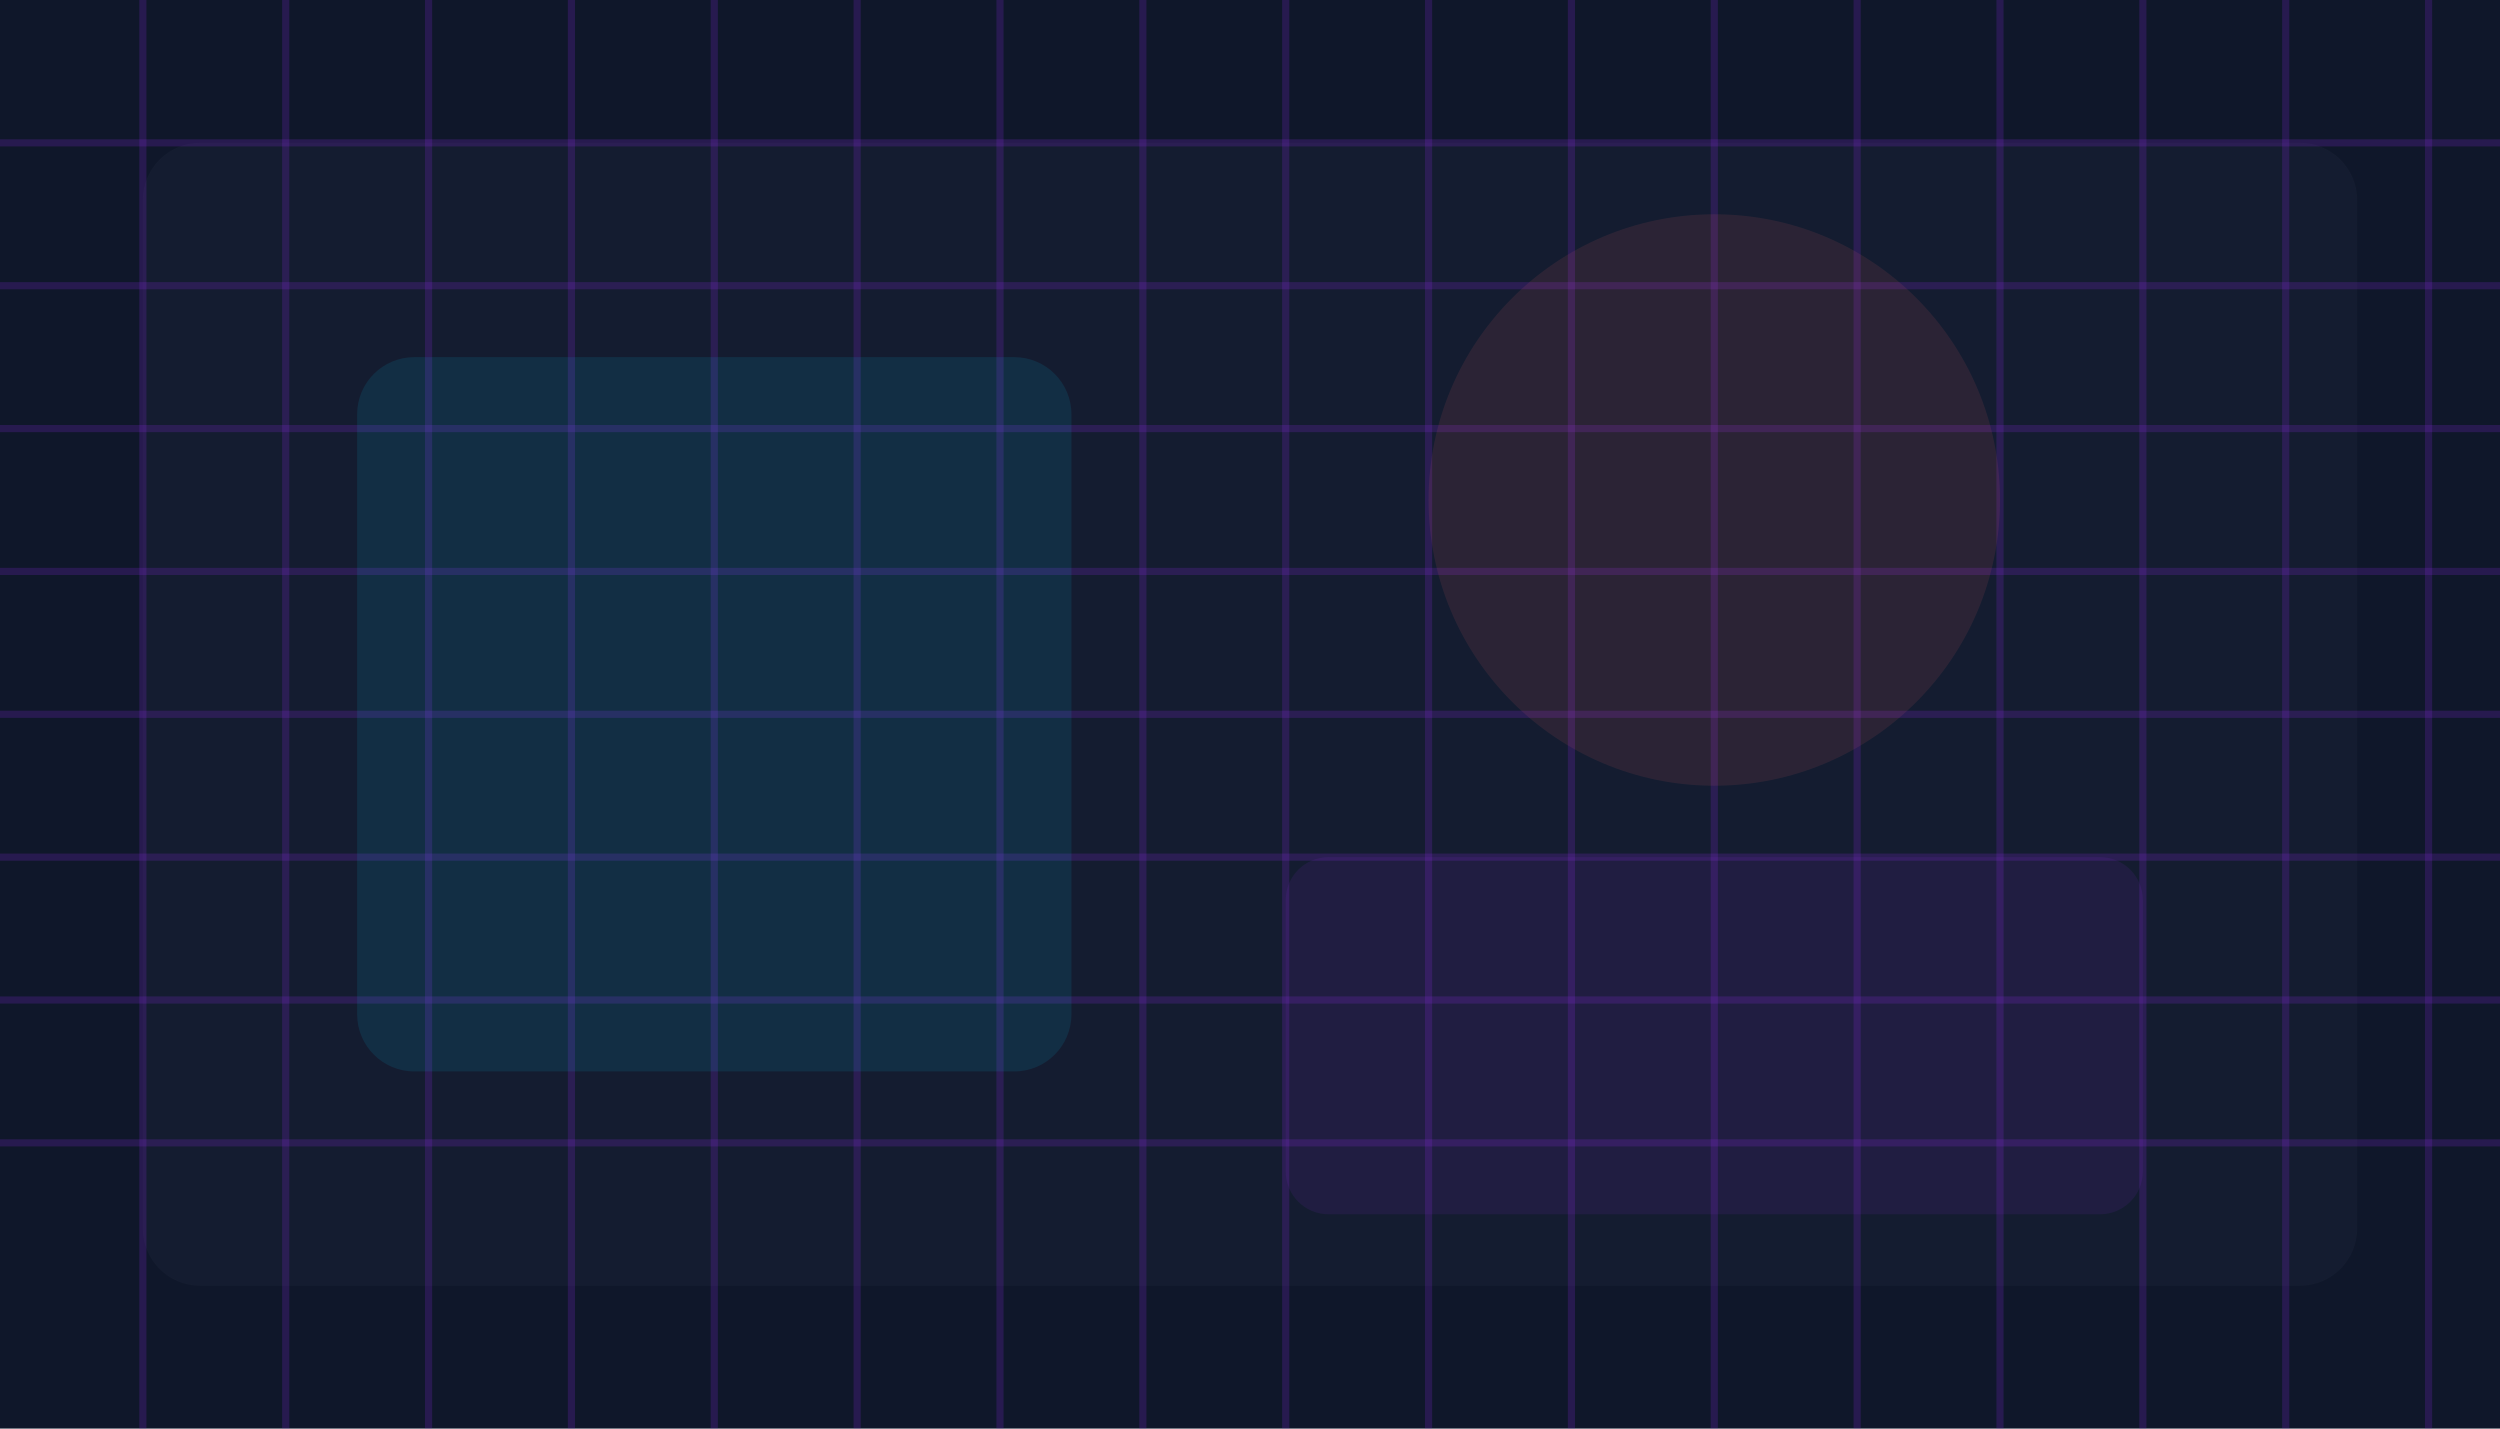
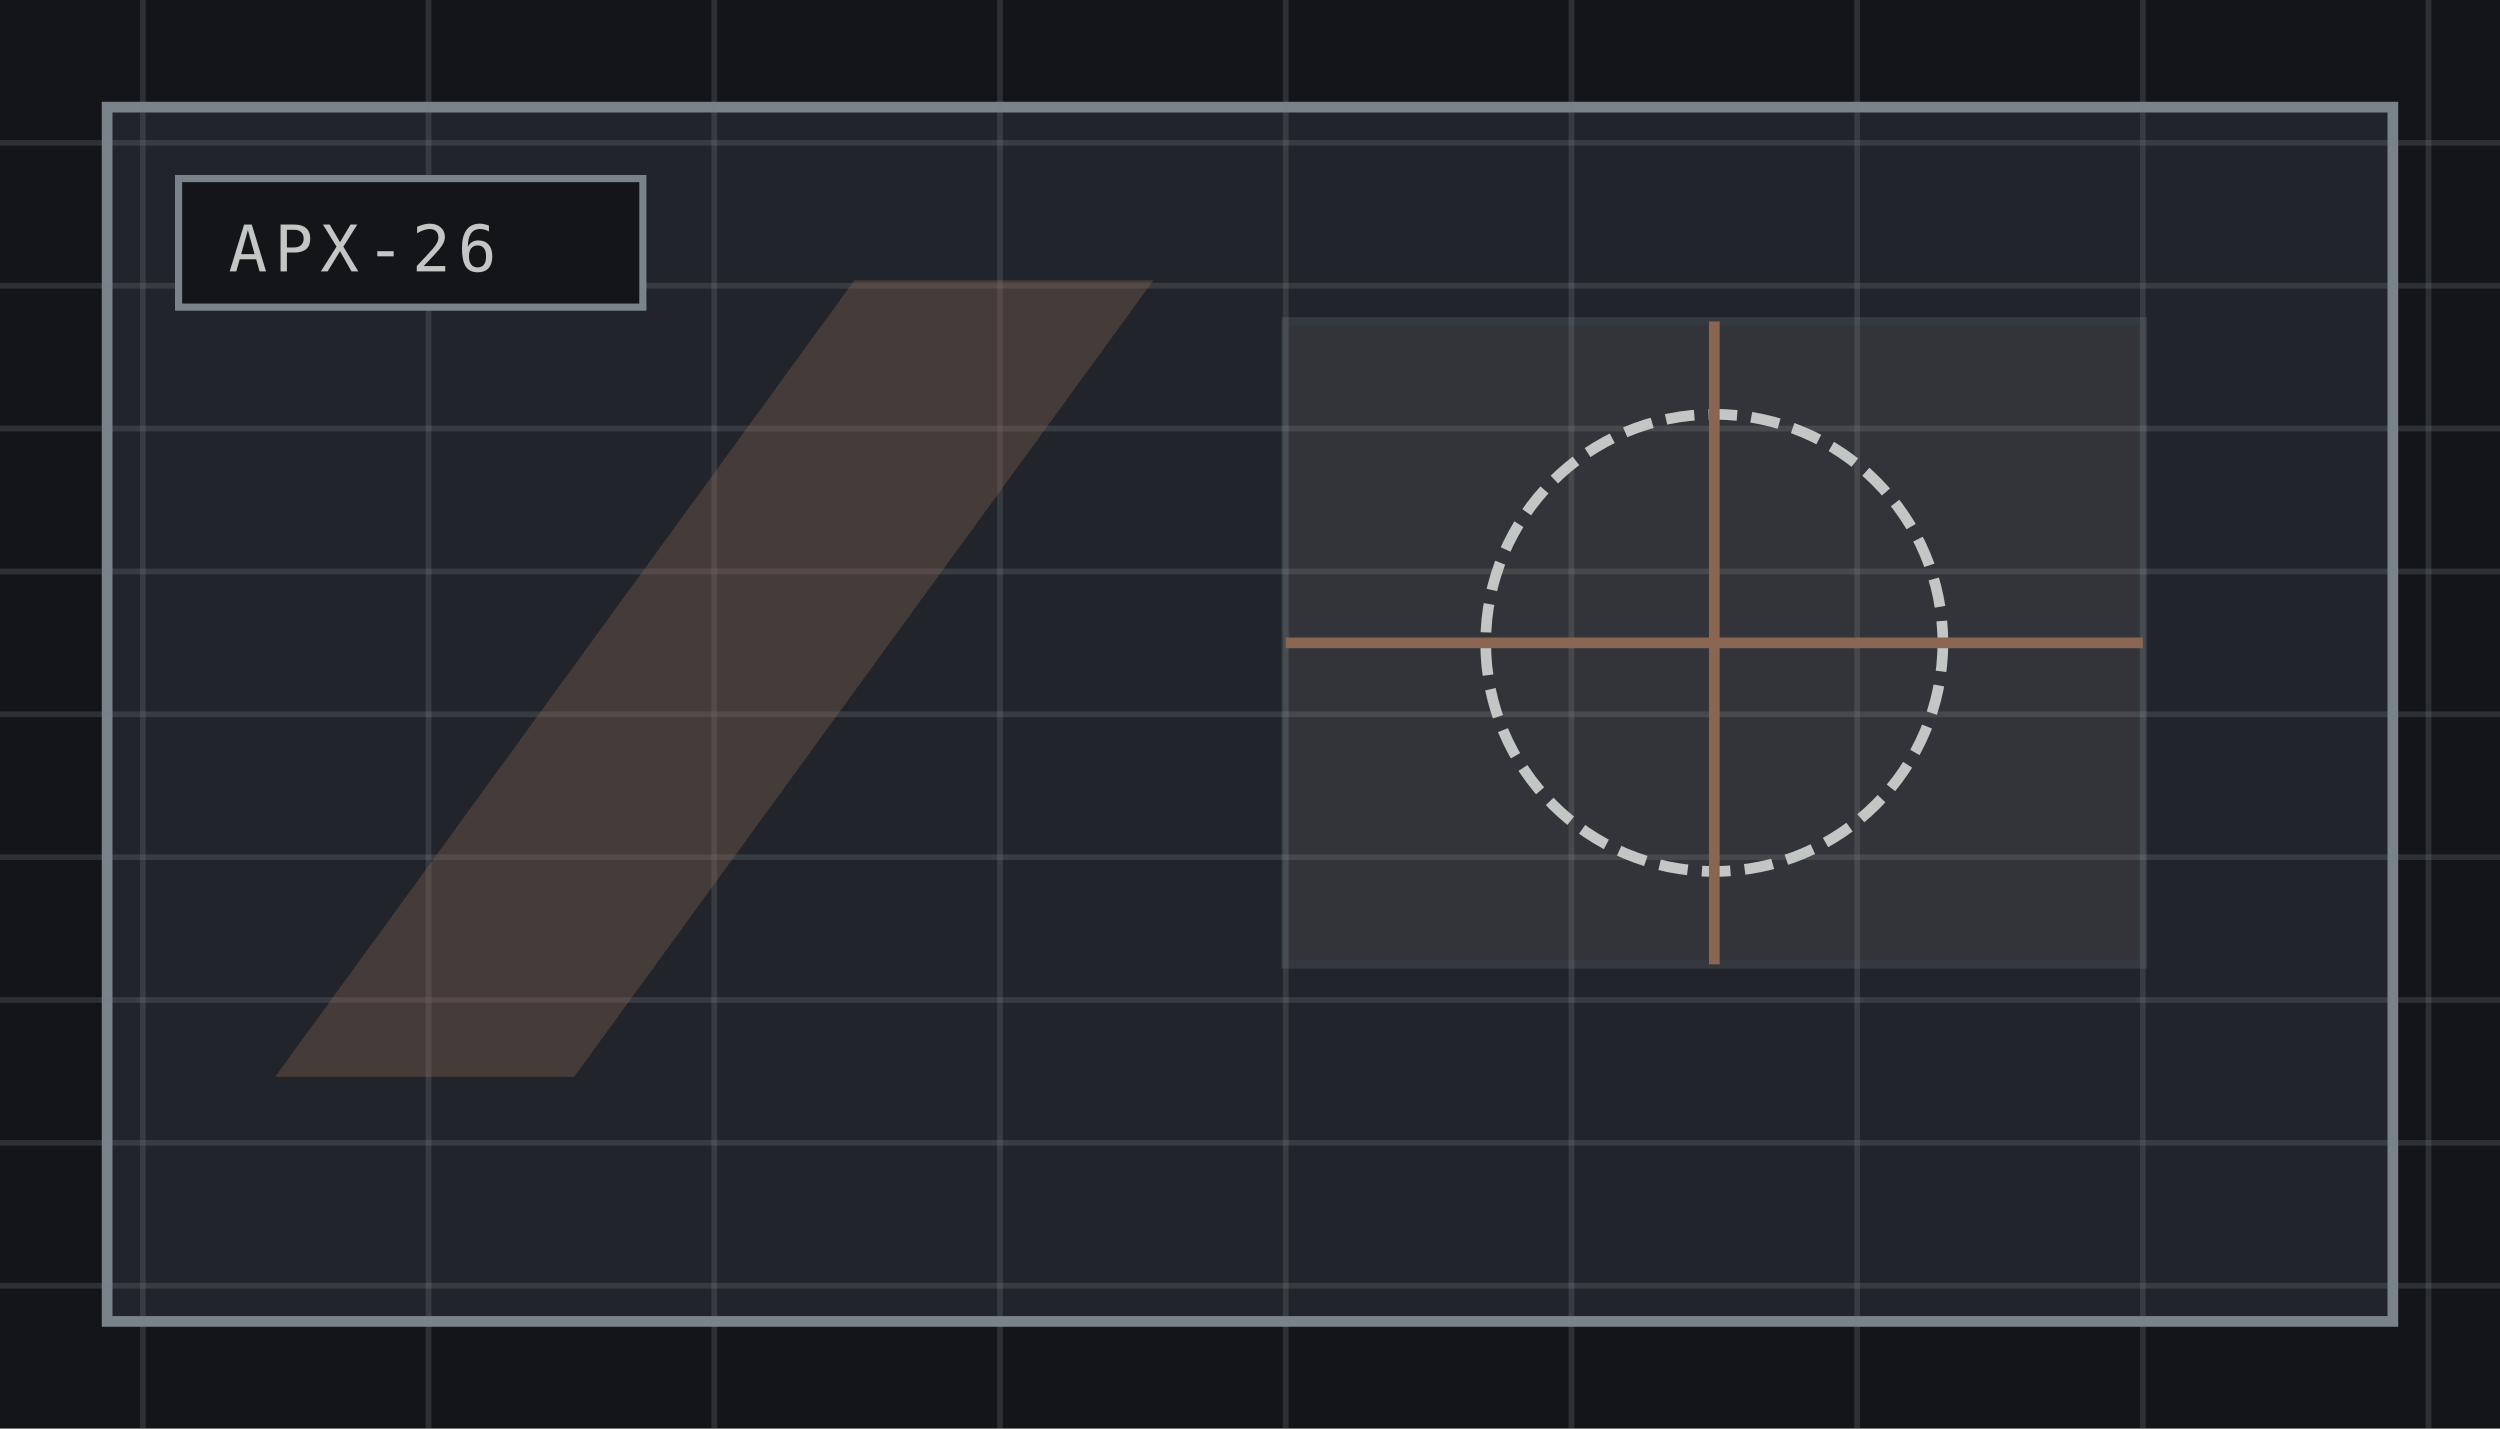
<svg xmlns="http://www.w3.org/2000/svg" width="350" height="200" viewBox="0 0 350 200">
-   <rect width="350" height="200" fill="#0F172A" />
-   <rect x="20" y="20" width="310" height="160" rx="8" fill="#1a2236" opacity="0.5" />
-   <g stroke="#8A2BE2" stroke-width="1" stroke-opacity="0.2">
+   <rect width="350" height="200" fill="#131518" />
+   <rect x="15" y="15" width="320" height="170" fill="#21252b" stroke="#7A828A" stroke-width="1.5" />
+   <g stroke="#7A828A" stroke-width="0.8" stroke-opacity="0.25">
    <line x1="0" y1="20" x2="350" y2="20" />
    <line x1="0" y1="40" x2="350" y2="40" />
    <line x1="0" y1="60" x2="350" y2="60" />
    <line x1="0" y1="80" x2="350" y2="80" />
    <line x1="0" y1="100" x2="350" y2="100" />
    <line x1="0" y1="120" x2="350" y2="120" />
    <line x1="0" y1="140" x2="350" y2="140" />
    <line x1="0" y1="160" x2="350" y2="160" />
+     <line x1="0" y1="180" x2="350" y2="180" />
    <line x1="20" y1="0" x2="20" y2="200" />
-     <line x1="40" y1="0" x2="40" y2="200" />
    <line x1="60" y1="0" x2="60" y2="200" />
-     <line x1="80" y1="0" x2="80" y2="200" />
    <line x1="100" y1="0" x2="100" y2="200" />
-     <line x1="120" y1="0" x2="120" y2="200" />
    <line x1="140" y1="0" x2="140" y2="200" />
-     <line x1="160" y1="0" x2="160" y2="200" />
    <line x1="180" y1="0" x2="180" y2="200" />
-     <line x1="200" y1="0" x2="200" y2="200" />
    <line x1="220" y1="0" x2="220" y2="200" />
-     <line x1="240" y1="0" x2="240" y2="200" />
    <line x1="260" y1="0" x2="260" y2="200" />
-     <line x1="280" y1="0" x2="280" y2="200" />
    <line x1="300" y1="0" x2="300" y2="200" />
-     <line x1="320" y1="0" x2="320" y2="200" />
    <line x1="340" y1="0" x2="340" y2="200" />
  </g>
-   <rect x="50" y="50" width="100" height="100" fill="#00D4FF" opacity="0.1" rx="8" />
-   <rect x="200" y="30" width="80" height="80" fill="#FF6B6B" opacity="0.1" rx="40" />
-   <rect x="180" y="120" width="120" height="50" fill="#8A2BE2" opacity="0.1" rx="6" />
+   <polygon points="40,150 120,40 160,40 80,150" fill="#8A6552" opacity="0.35" stroke="#8A6552" stroke-width="1.5" />
+   <rect x="180" y="45" width="120" height="90" fill="#9C8E85" opacity="0.15" stroke="#A3AAAE" stroke-width="1.2" />
+   <circle cx="240" cy="90" r="32" fill="none" stroke="#C2C7C5" stroke-width="1.5" stroke-dasharray="4 2" />
+   <line x1="180" y1="90" x2="300" y2="90" stroke="#8A6552" stroke-width="1.5" />
+   <line x1="240" y1="45" x2="240" y2="135" stroke="#8A6552" stroke-width="1.5" />
+   <rect x="25" y="25" width="65" height="18" fill="#131518" stroke="#7A828A" stroke-width="1" />
+   <text x="32" y="38" font-family="monospace" font-size="9" fill="#C2C7C5" letter-spacing="1">АРХ-26</text>
</svg>
